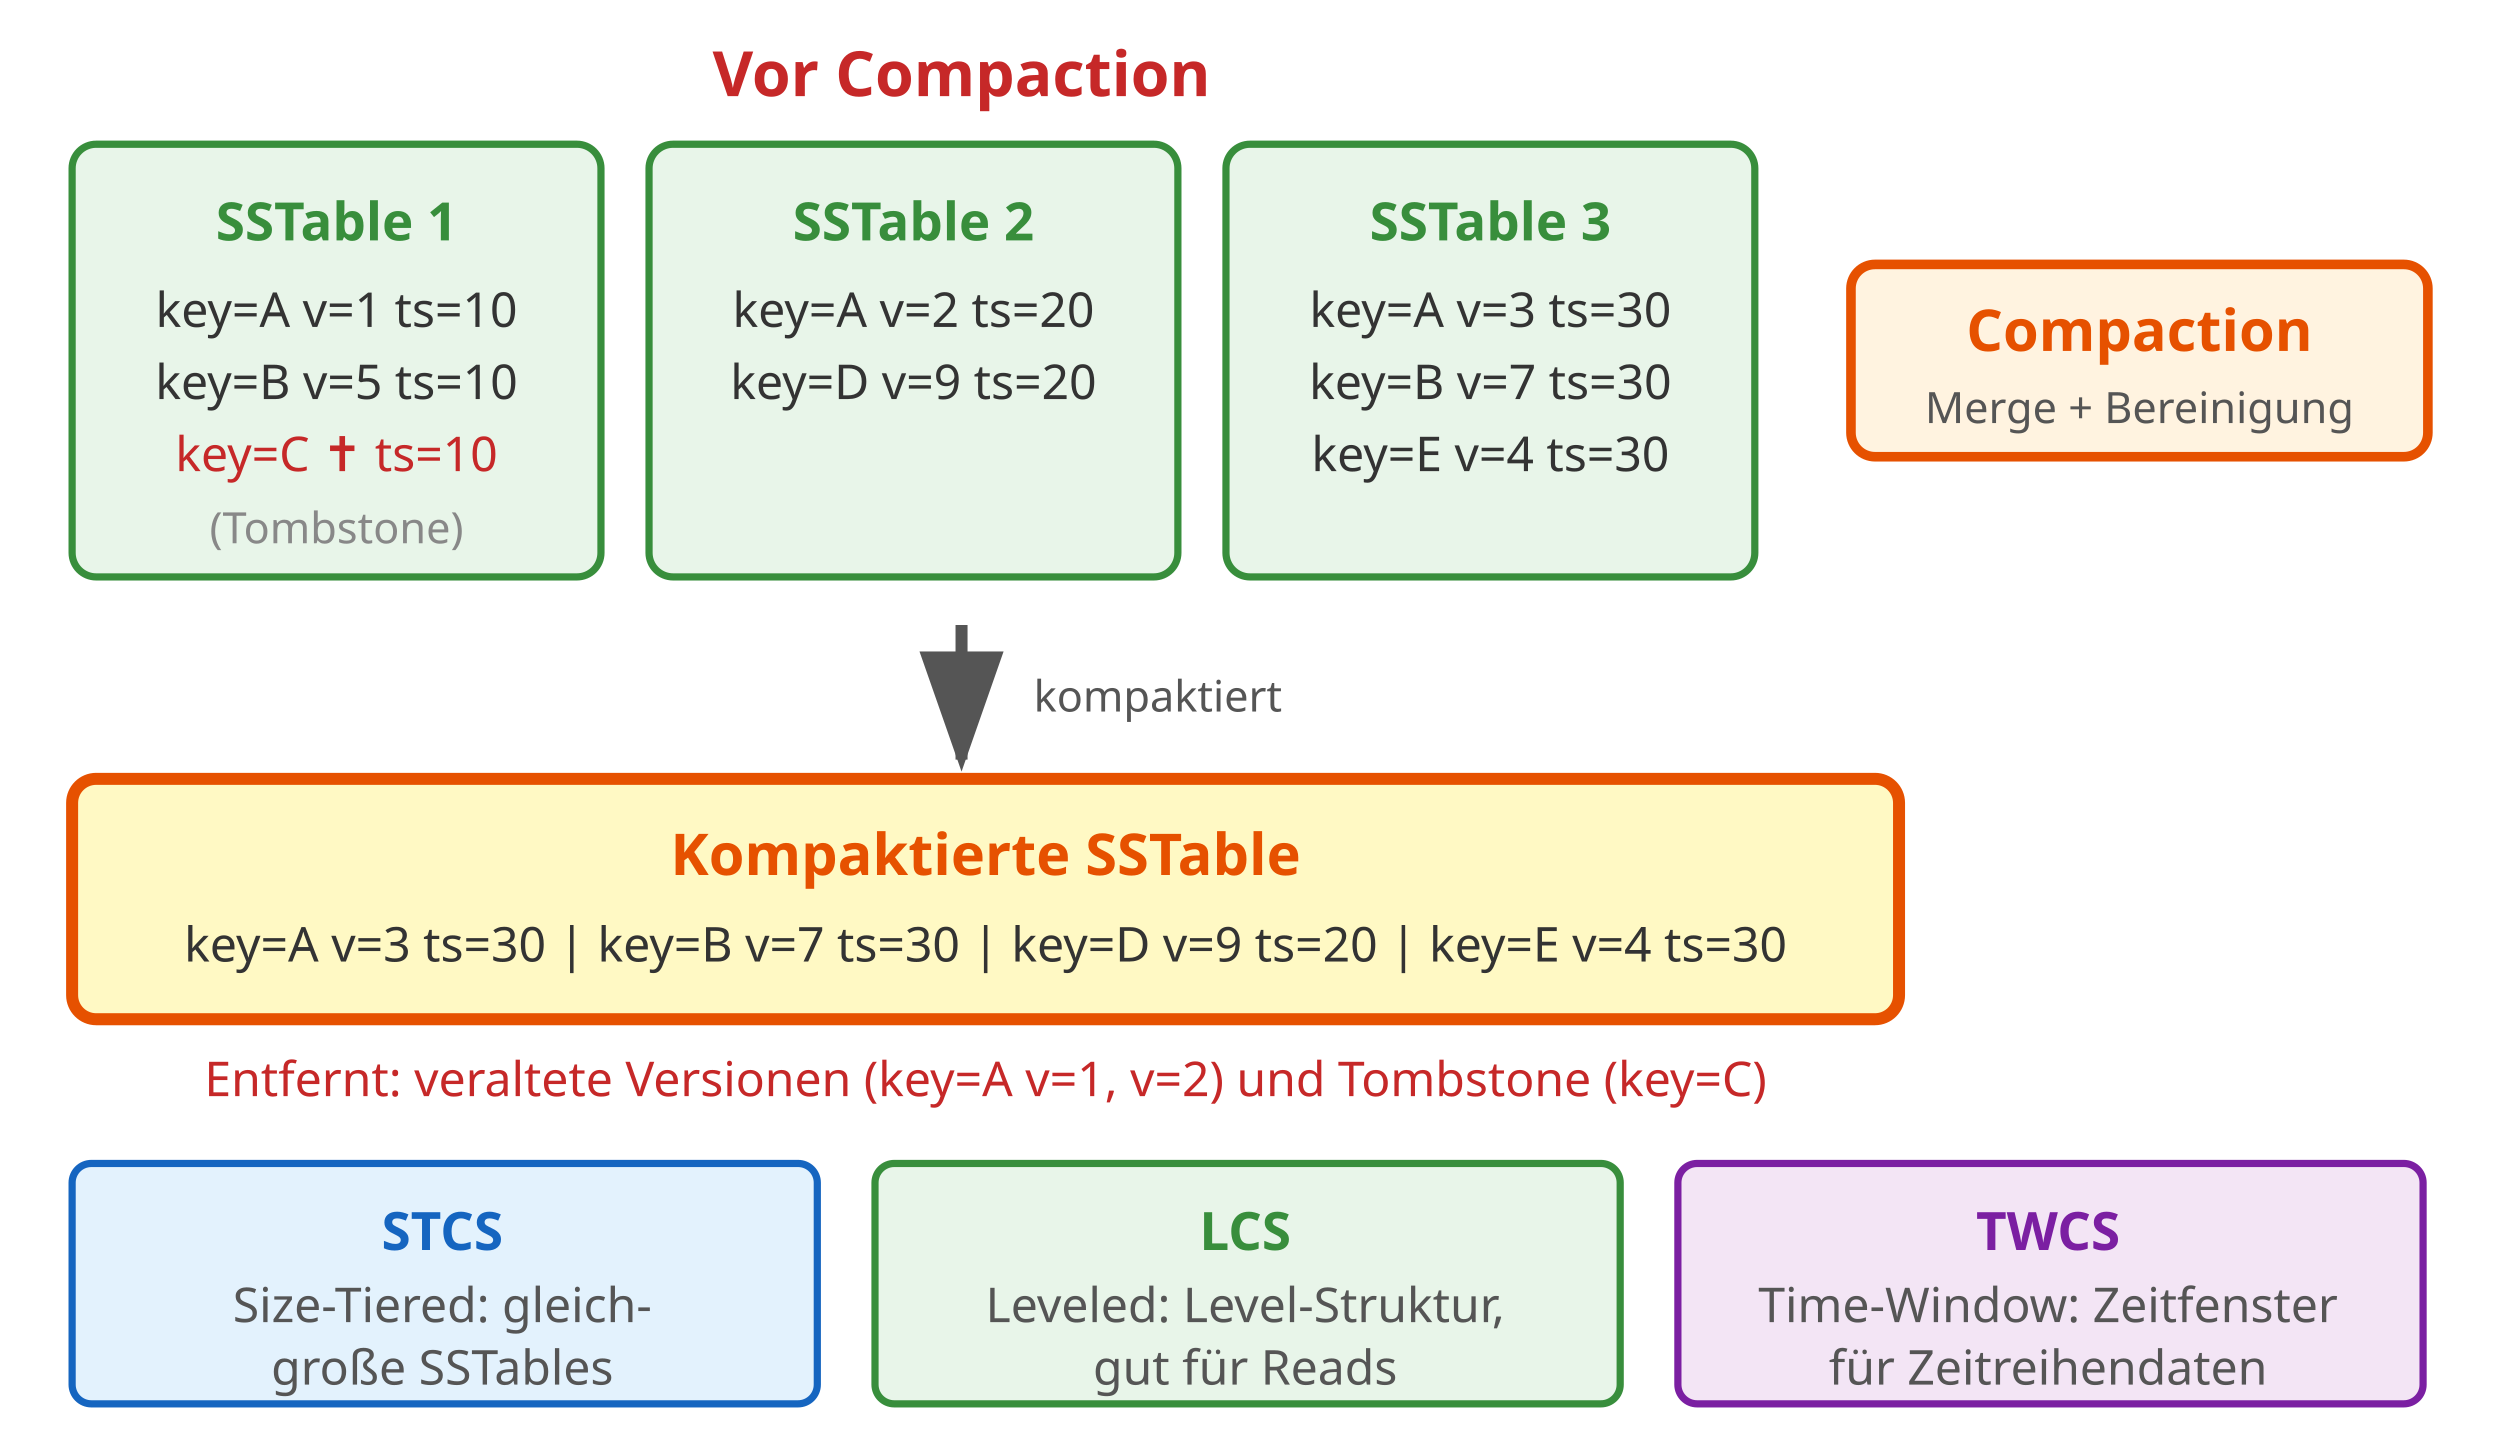
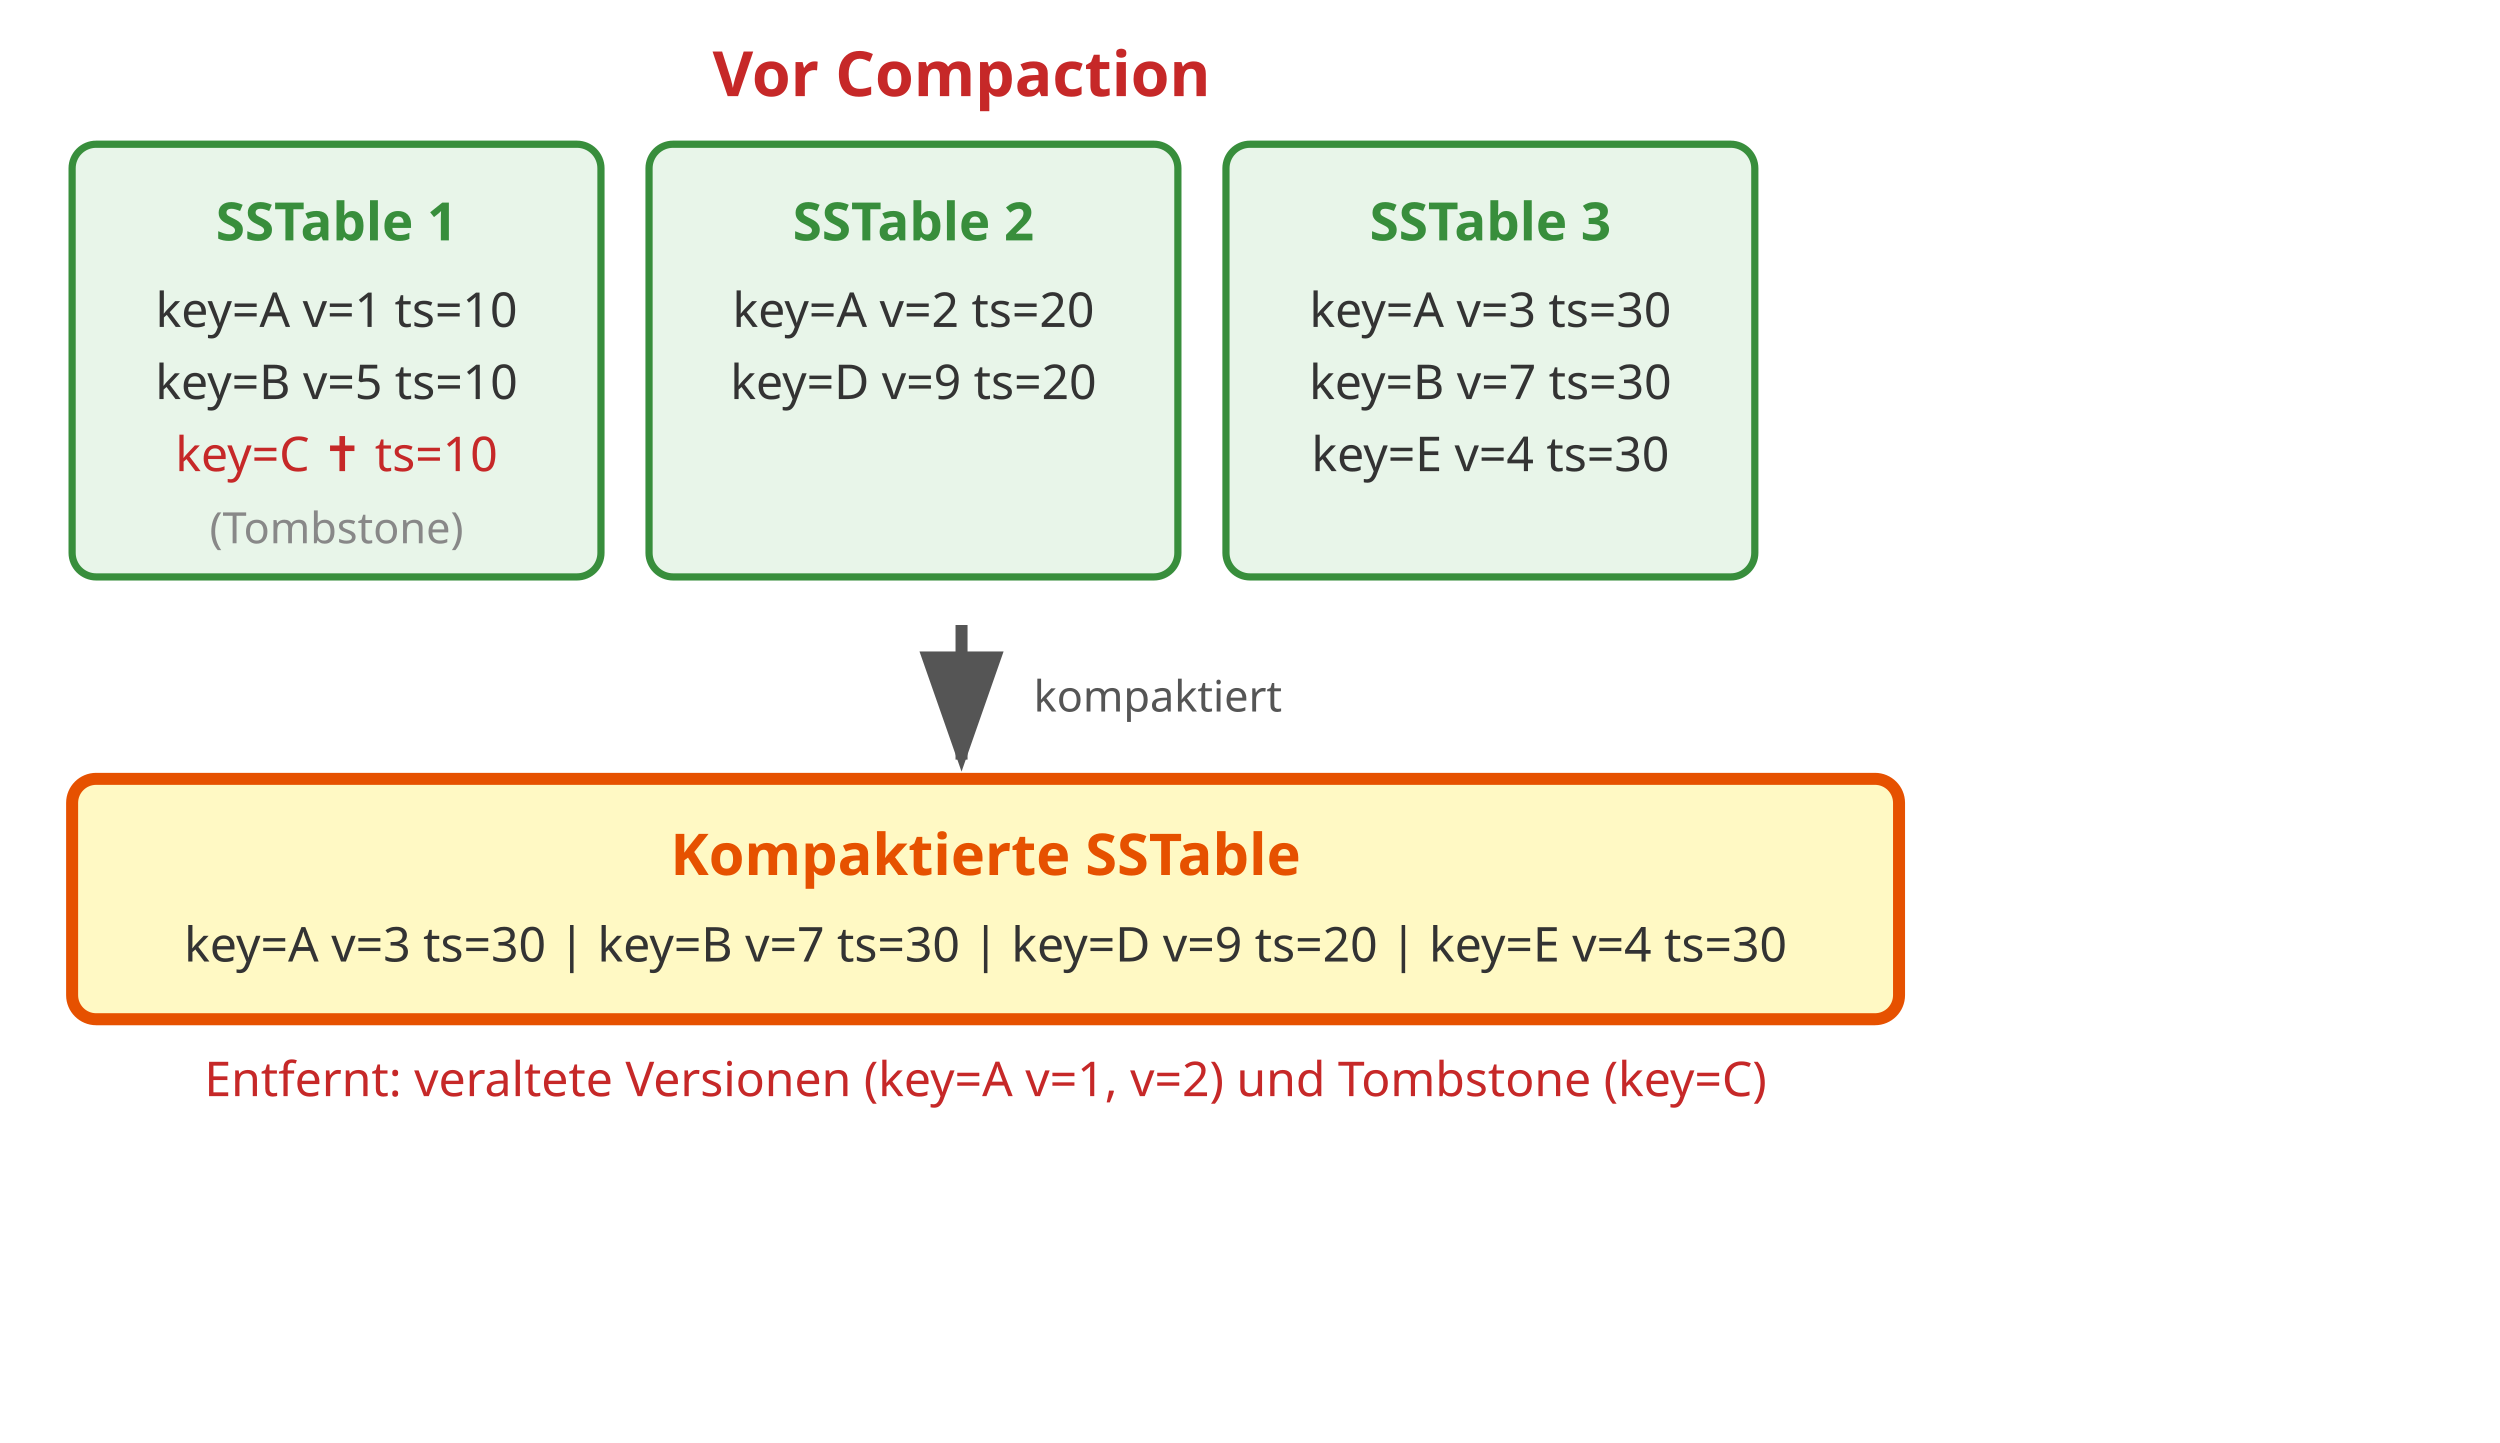
<svg xmlns="http://www.w3.org/2000/svg" viewBox="0 0 520 300" font-family="sans-serif" font-size="12">
  <defs>
    <marker id="arr" markerWidth="10" markerHeight="7" refX="9" refY="3.5" orient="auto">
      <polygon points="0 0, 10 3.5, 0 7" fill="#555" />
    </marker>
    <marker id="arrg" markerWidth="10" markerHeight="7" refX="9" refY="3.5" orient="auto">
      <polygon points="0 0, 10 3.5, 0 7" fill="#388E3C" />
    </marker>
  </defs>
  <text x="200" y="20" text-anchor="middle" font-size="13" font-weight="bold" fill="#C62828">Vor Compaction</text>
  <rect x="15" y="30" width="110" height="90" rx="5" fill="#E8F5E9" stroke="#388E3C" stroke-width="1.5" />
  <text x="70" y="50" text-anchor="middle" font-size="11" font-weight="bold" fill="#388E3C">SSTable 1</text>
  <text x="70" y="68" text-anchor="middle" font-size="10" fill="#333">key=A  v=1  ts=10</text>
  <text x="70" y="83" text-anchor="middle" font-size="10" fill="#333">key=B  v=5  ts=10</text>
  <text x="70" y="98" text-anchor="middle" font-size="10" fill="#C62828">key=C  ✝  ts=10</text>
  <text x="70" y="113" text-anchor="middle" font-size="9" fill="#888">(Tombstone)</text>
  <rect x="135" y="30" width="110" height="90" rx="5" fill="#E8F5E9" stroke="#388E3C" stroke-width="1.5" />
  <text x="190" y="50" text-anchor="middle" font-size="11" font-weight="bold" fill="#388E3C">SSTable 2</text>
  <text x="190" y="68" text-anchor="middle" font-size="10" fill="#333">key=A  v=2  ts=20</text>
  <text x="190" y="83" text-anchor="middle" font-size="10" fill="#333">key=D  v=9  ts=20</text>
  <rect x="255" y="30" width="110" height="90" rx="5" fill="#E8F5E9" stroke="#388E3C" stroke-width="1.5" />
  <text x="310" y="50" text-anchor="middle" font-size="11" font-weight="bold" fill="#388E3C">SSTable 3</text>
  <text x="310" y="68" text-anchor="middle" font-size="10" fill="#333">key=A  v=3  ts=30</text>
  <text x="310" y="83" text-anchor="middle" font-size="10" fill="#333">key=B  v=7  ts=30</text>
  <text x="310" y="98" text-anchor="middle" font-size="10" fill="#333">key=E  v=4  ts=30</text>
-   <rect x="385" y="55" width="120" height="40" rx="5" fill="#FFF3E0" stroke="#E65100" stroke-width="2" />
-   <text x="445" y="73" text-anchor="middle" font-size="12" font-weight="bold" fill="#E65100">Compaction</text>
-   <text x="445" y="88" text-anchor="middle" font-size="9" fill="#555">Merge + Bereinigung</text>
  <line x1="200" y1="130" x2="200" y2="158" stroke="#555" stroke-width="2.5" marker-end="url(#arr)" />
  <text x="215" y="148" font-size="9" fill="#555">kompaktiert</text>
  <rect x="15" y="162" width="380" height="50" rx="5" fill="#FFF9C4" stroke="#E65100" stroke-width="2.5" />
  <text x="205" y="182" text-anchor="middle" font-size="12" font-weight="bold" fill="#E65100">Kompaktierte SSTable</text>
  <text x="205" y="200" text-anchor="middle" font-size="10" fill="#333">key=A v=3 ts=30  |  key=B v=7 ts=30  |  key=D v=9 ts=20  |  key=E v=4 ts=30</text>
  <text x="205" y="228" text-anchor="middle" font-size="10" fill="#C62828">Entfernt: veraltete Versionen (key=A v=1, v=2) und Tombstone (key=C)</text>
-   <rect x="15" y="242" width="155" height="50" rx="4" fill="#E3F2FD" stroke="#1565C0" stroke-width="1.5" />
-   <text x="92" y="260" text-anchor="middle" font-size="11" font-weight="bold" fill="#1565C0">STCS</text>
-   <text x="92" y="275" text-anchor="middle" font-size="10" fill="#555">Size-Tiered: gleich-</text>
-   <text x="92" y="288" text-anchor="middle" font-size="10" fill="#555">große SSTables</text>
-   <rect x="182" y="242" width="155" height="50" rx="4" fill="#E8F5E9" stroke="#388E3C" stroke-width="1.5" />
-   <text x="259" y="260" text-anchor="middle" font-size="11" font-weight="bold" fill="#388E3C">LCS</text>
-   <text x="259" y="275" text-anchor="middle" font-size="10" fill="#555">Leveled: Level-Struktur,</text>
-   <text x="259" y="288" text-anchor="middle" font-size="10" fill="#555">gut für Reads</text>
-   <rect x="349" y="242" width="155" height="50" rx="4" fill="#F3E5F5" stroke="#7B1FA2" stroke-width="1.5" />
-   <text x="426" y="260" text-anchor="middle" font-size="11" font-weight="bold" fill="#7B1FA2">TWCS</text>
-   <text x="426" y="275" text-anchor="middle" font-size="10" fill="#555">Time-Window: Zeitfenster</text>
-   <text x="426" y="288" text-anchor="middle" font-size="10" fill="#555">für Zeitreihendaten</text>
</svg>
